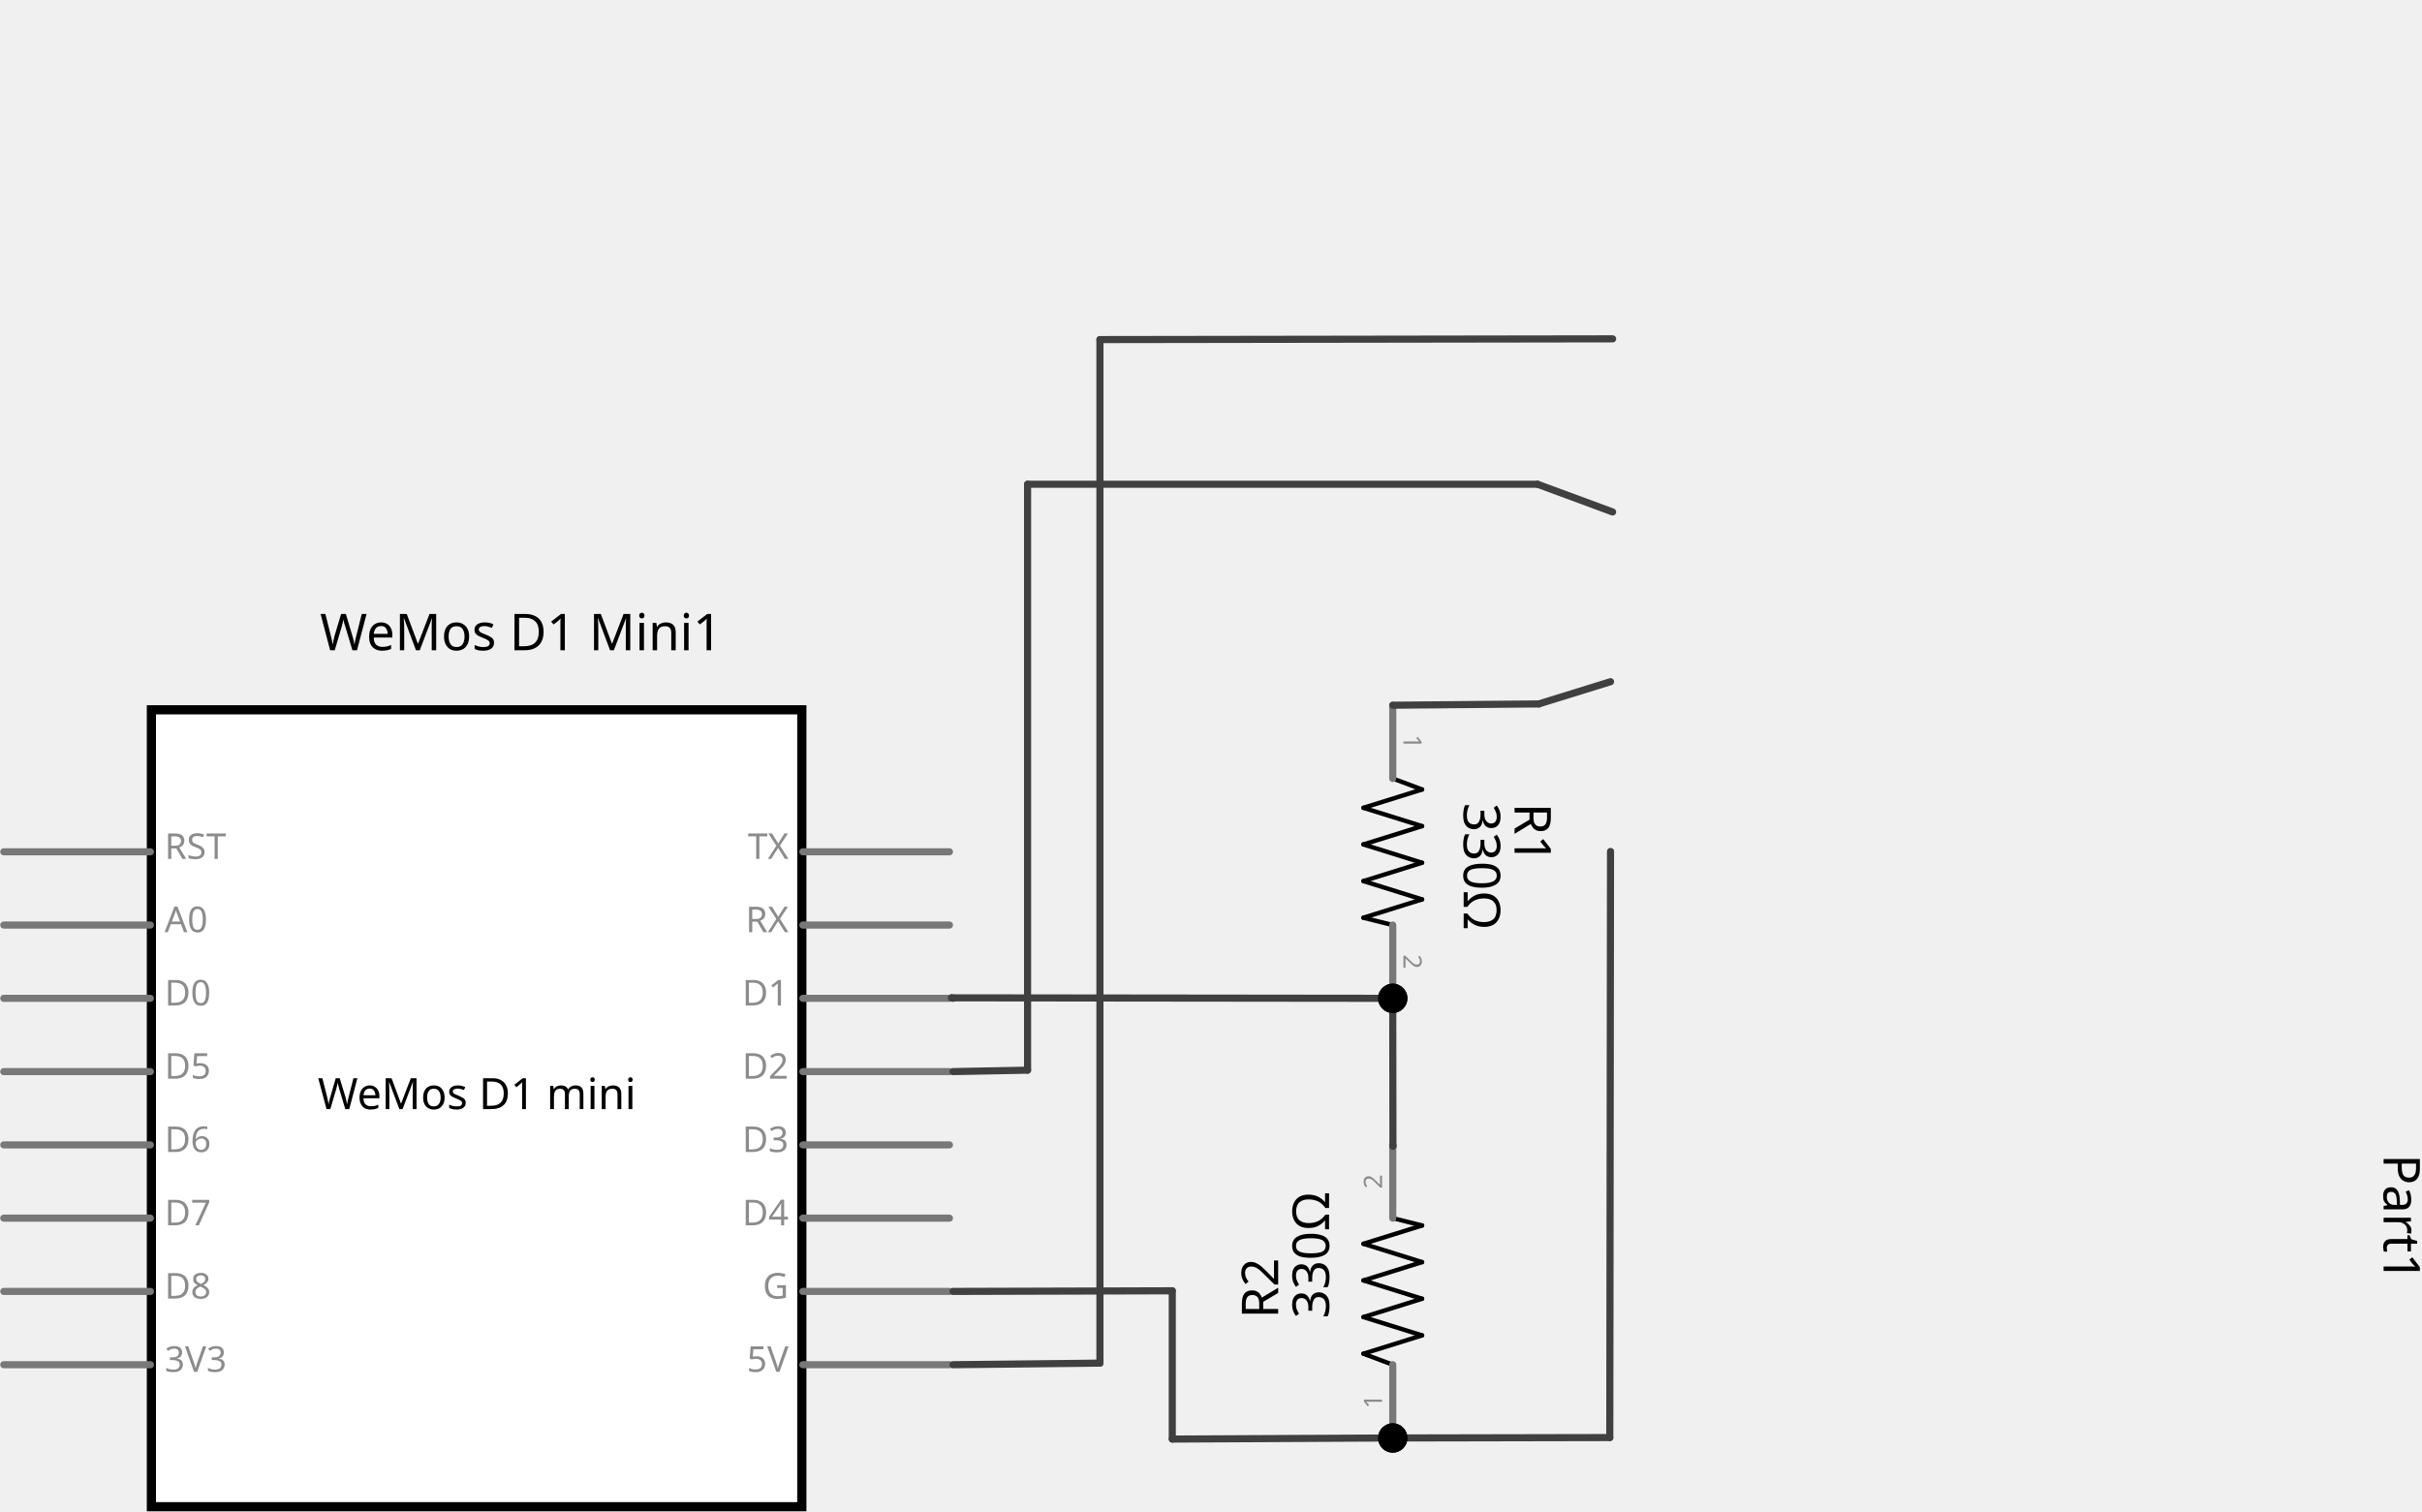
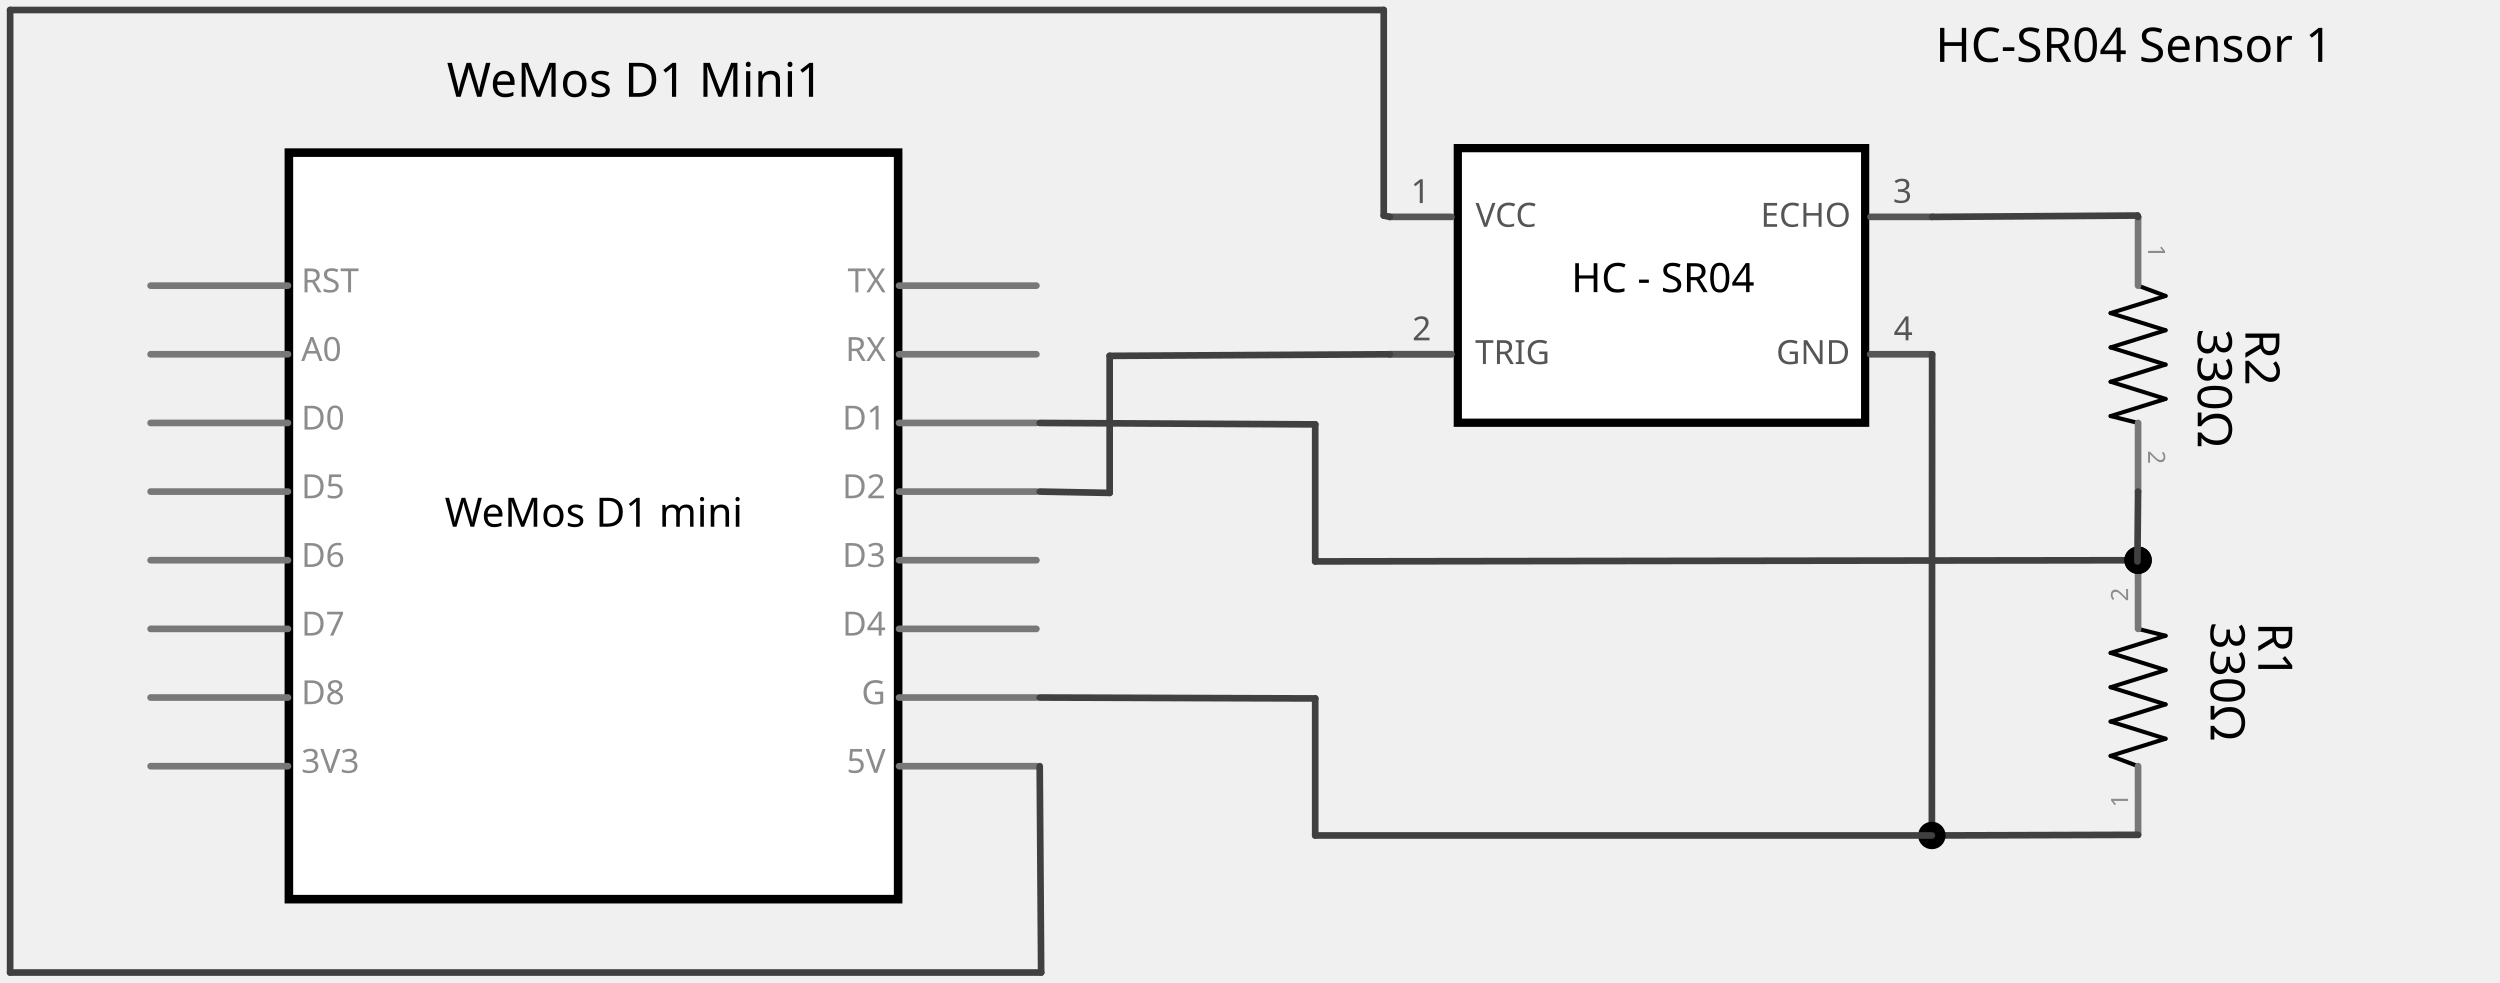
- <svg xmlns="http://www.w3.org/2000/svg" version="1.2" baseProfile="tiny" x="0in" y="0in" width="3.304in" height="2.062in" viewBox="0 0 237.891 148.494">
+ <svg xmlns="http://www.w3.org/2000/svg" version="1.2" baseProfile="tiny" x="0in" y="0in" width="3.641in" height="1.431in" viewBox="0 0 262.183 103.054">
  <g partID="854456010">
-     <g transform="translate(0,69.2944)">
+     <g transform="translate(15.4363,15.5589)">
      <g id="schematic">
-         <rect fill="#FFFFFF" stroke-linecap="round" x="14.85" stroke-width="0.9" width="63.9" height="78.3" y="0.45" stroke="#000000" class="interior rect" />
-         <g stroke-linecap="round" stroke-width="0" font-family="'Droid Sans'" stroke="none">
-           <g id="pins" fill="none" font-size="3.5">
-             <g id="pins-left" text-anchor="start">
-               <line id="connector0pin" y2="14.4" x2="14.75" stroke-width="0.7" y1="14.4" x1="0.35" stroke="#787878" />
-               <text fill="#8c8c8c" x="16.15" y="15.1">RST</text>
-               <g id="connector0terminal" x="-0.35" width="0.7" height="0.7" y="14.05" />
-               <line id="connector1pin" y2="21.6" x2="14.75" stroke-width="0.7" y1="21.6" x1="0.35" stroke="#787878" />
-               <text fill="#8c8c8c" x="16.15" y="22.3">A0</text>
-               <g id="connector1terminal" x="-0.35" width="0.7" height="0.7" y="21.25" />
-               <line id="connector2pin" y2="28.8" x2="14.75" stroke-width="0.7" y1="28.8" x1="0.35" stroke="#787878" />
-               <text fill="#8c8c8c" x="16.15" y="29.5">D0</text>
-               <g id="connector2terminal" x="-0.35" width="0.7" height="0.7" y="28.45" />
-               <line id="connector3pin" y2="36" x2="14.75" stroke-width="0.7" y1="36" x1="0.35" stroke="#787878" />
-               <text fill="#8c8c8c" x="16.15" y="36.7">D5</text>
-               <g id="connector3terminal" x="-0.35" width="0.7" height="0.7" y="35.65" />
-               <line id="connector4pin" y2="43.2" x2="14.75" stroke-width="0.7" y1="43.2" x1="0.35" stroke="#787878" />
-               <text fill="#8c8c8c" x="16.15" y="43.9">D6</text>
-               <g id="connector4terminal" x="-0.35" width="0.7" height="0.7" y="42.85" />
-               <line id="connector5pin" y2="50.4" x2="14.75" stroke-width="0.7" y1="50.4" x1="0.35" stroke="#787878" />
-               <text fill="#8c8c8c" x="16.15" y="51.1">D7</text>
-               <g id="connector5terminal" x="-0.35" width="0.7" height="0.7" y="50.05" />
-               <line id="connector6pin" y2="57.6" x2="14.75" stroke-width="0.7" y1="57.6" x1="0.35" stroke="#787878" />
-               <text fill="#8c8c8c" x="16.15" y="58.3">D8</text>
-               <g id="connector6terminal" x="-0.35" width="0.7" height="0.7" y="57.25" />
-               <line id="connector7pin" y2="64.8" x2="14.75" stroke-width="0.7" y1="64.8" x1="0.35" stroke="#787878" />
-               <text fill="#8c8c8c" x="16.15" y="65.5">3V3</text>
-               <g id="connector7terminal" x="-0.35" width="0.7" height="0.7" y="64.45" />
+         <rect class="interior rect" y="0.45" stroke-linecap="round" stroke="#000000" x="14.85" stroke-width="0.9" height="78.3" fill="#FFFFFF" width="63.9" />
+         <g stroke-linecap="round" stroke="none" font-family="'Droid Sans'" stroke-width="0">
+           <g font-size="3.5" id="pins" fill="none">
+             <g text-anchor="start" id="pins-left">
+               <line y1="14.4" stroke="#787878" x1="0.35" x2="14.75" y2="14.4" stroke-width="0.7" id="connector0pin" />
+               <text y="15.1" x="16.15" fill="#8c8c8c">RST</text>
+               <g y="14.05" x="-0.35" id="connector0terminal" height="0.7" width="0.7" />
+               <line y1="21.6" stroke="#787878" x1="0.35" x2="14.75" y2="21.6" stroke-width="0.7" id="connector1pin" />
+               <text y="22.3" x="16.15" fill="#8c8c8c">A0</text>
+               <g y="21.25" x="-0.35" id="connector1terminal" height="0.7" width="0.7" />
+               <line y1="28.8" stroke="#787878" x1="0.35" x2="14.75" y2="28.8" stroke-width="0.7" id="connector2pin" />
+               <text y="29.5" x="16.15" fill="#8c8c8c">D0</text>
+               <g y="28.45" x="-0.35" id="connector2terminal" height="0.7" width="0.7" />
+               <line y1="36" stroke="#787878" x1="0.35" x2="14.75" y2="36" stroke-width="0.7" id="connector3pin" />
+               <text y="36.7" x="16.15" fill="#8c8c8c">D5</text>
+               <g y="35.65" x="-0.35" id="connector3terminal" height="0.7" width="0.7" />
+               <line y1="43.2" stroke="#787878" x1="0.35" x2="14.75" y2="43.2" stroke-width="0.7" id="connector4pin" />
+               <text y="43.9" x="16.15" fill="#8c8c8c">D6</text>
+               <g y="42.85" x="-0.35" id="connector4terminal" height="0.7" width="0.7" />
+               <line y1="50.4" stroke="#787878" x1="0.35" x2="14.75" y2="50.4" stroke-width="0.7" id="connector5pin" />
+               <text y="51.1" x="16.15" fill="#8c8c8c">D7</text>
+               <g y="50.05" x="-0.35" id="connector5terminal" height="0.7" width="0.7" />
+               <line y1="57.6" stroke="#787878" x1="0.35" x2="14.75" y2="57.6" stroke-width="0.7" id="connector6pin" />
+               <text y="58.3" x="16.15" fill="#8c8c8c">D8</text>
+               <g y="57.25" x="-0.35" id="connector6terminal" height="0.7" width="0.7" />
+               <line y1="64.8" stroke="#787878" x1="0.35" x2="14.75" y2="64.8" stroke-width="0.7" id="connector7pin" />
+               <text y="65.5" x="16.15" fill="#8c8c8c">3V3</text>
+               <g y="64.45" x="-0.35" id="connector7terminal" height="0.7" width="0.7" />
            </g>
-             <g id="right" text-anchor="end">
-               <line id="connector8pin" y2="64.8" x2="93.25" stroke-width="0.7" y1="64.8" x1="78.85" stroke="#787878" />
-               <text fill="#8c8c8c" x="77.45" y="65.5">5V</text>
-               <g id="connector8terminal" x="93.25" width="0.7" height="0.7" y="64.45" />
-               <line id="connector9pin" y2="57.6" x2="93.25" stroke-width="0.7" y1="57.6" x1="78.85" stroke="#787878" />
-               <text fill="#8c8c8c" x="77.45" y="58.3">G</text>
-               <g id="connector9terminal" x="93.25" width="0.7" height="0.7" y="57.25" />
-               <line id="connector10pin" y2="50.4" x2="93.25" stroke-width="0.7" y1="50.4" x1="78.85" stroke="#787878" />
-               <text fill="#8c8c8c" x="77.45" y="51.1">D4</text>
-               <g id="connector10terminal" x="93.25" width="0.7" height="0.7" y="50.05" />
-               <line id="connector11pin" y2="43.2" x2="93.25" stroke-width="0.7" y1="43.2" x1="78.85" stroke="#787878" />
-               <text fill="#8c8c8c" x="77.45" y="43.9">D3</text>
-               <g id="connector11terminal" x="93.25" width="0.7" height="0.7" y="42.85" />
-               <line id="connector12pin" y2="36" x2="93.25" stroke-width="0.7" y1="36" x1="78.85" stroke="#787878" />
-               <text fill="#8c8c8c" x="77.45" y="36.7">D2</text>
-               <g id="connector12terminal" x="93.25" width="0.7" height="0.7" y="35.65" />
-               <line id="connector13pin" y2="28.8" x2="93.25" stroke-width="0.7" y1="28.8" x1="78.85" stroke="#787878" />
-               <text fill="#8c8c8c" x="77.45" y="29.5">D1</text>
-               <g id="connector13terminal" x="93.25" width="0.7" height="0.7" y="28.45" />
-               <line id="connector14pin" y2="21.6" x2="93.25" stroke-width="0.7" y1="21.6" x1="78.85" stroke="#787878" />
-               <text fill="#8c8c8c" x="77.45" y="22.3">RX</text>
-               <g id="connector14terminal" x="93.25" width="0.7" height="0.7" y="21.25" />
-               <line id="connector15pin" y2="14.4" x2="93.25" stroke-width="0.7" y1="14.4" x1="78.85" stroke="#787878" />
-               <text fill="#8c8c8c" x="77.45" y="15.1">TX</text>
-               <g id="connector15terminal" x="93.25" width="0.7" height="0.7" y="14.05" />
+             <g text-anchor="end" id="right">
+               <line y1="64.8" stroke="#787878" x1="78.85" x2="93.25" y2="64.8" stroke-width="0.7" id="connector8pin" />
+               <text y="65.5" x="77.45" fill="#8c8c8c">5V</text>
+               <g y="64.45" x="93.25" id="connector8terminal" height="0.7" width="0.7" />
+               <line y1="57.6" stroke="#787878" x1="78.85" x2="93.25" y2="57.6" stroke-width="0.7" id="connector9pin" />
+               <text y="58.3" x="77.45" fill="#8c8c8c">G</text>
+               <g y="57.25" x="93.25" id="connector9terminal" height="0.7" width="0.7" />
+               <line y1="50.4" stroke="#787878" x1="78.85" x2="93.25" y2="50.4" stroke-width="0.7" id="connector10pin" />
+               <text y="51.1" x="77.45" fill="#8c8c8c">D4</text>
+               <g y="50.05" x="93.25" id="connector10terminal" height="0.7" width="0.7" />
+               <line y1="43.2" stroke="#787878" x1="78.85" x2="93.25" y2="43.2" stroke-width="0.7" id="connector11pin" />
+               <text y="43.9" x="77.45" fill="#8c8c8c">D3</text>
+               <g y="42.85" x="93.25" id="connector11terminal" height="0.7" width="0.7" />
+               <line y1="36" stroke="#787878" x1="78.85" x2="93.25" y2="36" stroke-width="0.7" id="connector12pin" />
+               <text y="36.7" x="77.45" fill="#8c8c8c">D2</text>
+               <g y="35.65" x="93.25" id="connector12terminal" height="0.7" width="0.7" />
+               <line y1="28.8" stroke="#787878" x1="78.85" x2="93.25" y2="28.8" stroke-width="0.7" id="connector13pin" />
+               <text y="29.5" x="77.45" fill="#8c8c8c">D1</text>
+               <g y="28.45" x="93.25" id="connector13terminal" height="0.7" width="0.7" />
+               <line y1="21.6" stroke="#787878" x1="78.85" x2="93.25" y2="21.6" stroke-width="0.7" id="connector14pin" />
+               <text y="22.3" x="77.45" fill="#8c8c8c">RX</text>
+               <g y="21.25" x="93.25" id="connector14terminal" height="0.7" width="0.7" />
+               <line y1="14.4" stroke="#787878" x1="78.85" x2="93.25" y2="14.4" stroke-width="0.7" id="connector15pin" />
+               <text y="15.1" x="77.45" fill="#8c8c8c">TX</text>
+               <g y="14.05" x="93.25" id="connector15terminal" height="0.7" width="0.7" />
            </g>
          </g>
-           <text id="label" text-anchor="middle" fill="#000000" x="46.828" font-size="4.25" y="39.685">WeMos D1 mini</text>
-         </g>
-       </g>
-     </g>
-   </g>
-   <g partID="854456490">
-     <g transform="translate(139.896,68.9442)">
+           <text y="39.685" text-anchor="middle" x="46.828" font-size="4.25" id="label" fill="#000000">WeMos D1 mini</text>
+         </g>
+       </g>
+     </g>
+   </g>
+   <g partID="854456520">
+     <g transform="translate(227.332,22.4085)">
      <g transform="matrix(0,1,-1,0,0,0)">
        <g id="schematic">
-           <line y2="0.216" x2="8.63" stroke-linecap="round" stroke-width="0.432" y1="3.096" x1="7.55" stroke="#000000" class="other" />
-           <line y2="5.976" x2="10.43" stroke-linecap="round" stroke-width="0.432" y1="0.216" x1="8.63" stroke="#000000" class="other" />
-           <line y2="0.216" x2="12.23" stroke-linecap="round" stroke-width="0.432" y1="5.976" x1="10.43" stroke="#000000" class="other" />
-           <line y2="5.976" x2="14.03" stroke-linecap="round" stroke-width="0.432" y1="0.216" x1="12.23" stroke="#000000" class="other" />
-           <line y2="0.216" x2="15.83" stroke-linecap="round" stroke-width="0.432" y1="5.976" x1="14.03" stroke="#000000" class="other" />
-           <line y2="5.976" x2="17.63" stroke-linecap="round" stroke-width="0.432" y1="0.216" x1="15.83" stroke="#000000" class="other" />
-           <line y2="0.216" x2="19.43" stroke-linecap="round" stroke-width="0.432" y1="5.976" x1="17.63" stroke="#000000" class="other" />
-           <line y2="5.976" x2="21.23" stroke-linecap="round" stroke-width="0.432" y1="0.216" x1="19.43" stroke="#000000" class="other" />
-           <line y2="3.096" x2="21.95" stroke-linecap="round" stroke-width="0.432" y1="5.976" x1="21.23" stroke="#000000" class="other" />
-           <line id="connector1pin" y2="3.096" x2="21.95" connectorname="2" stroke-linecap="round" stroke-width="0.7" y1="3.096" x1="29.15" stroke="#787878" class="pin" />
-           <g id="connector1terminal" fill="none" x="29.15" stroke-width="0" width="0" height="0" y="3.096" stroke="none" class="terminal" />
-           <text text-anchor="middle" fill="#8c8c8c" x="25.55" stroke-width="0" font-family="'Droid Sans'" stroke="none" font-size="2.5" y="2.046" class="text">2</text>
-           <line id="connector0pin" y2="3.096" x2="7.55" connectorname="1" stroke-linecap="round" stroke-width="0.7" y1="3.096" x1="0.35" stroke="#787878" class="pin" />
-           <g id="connector0terminal" fill="none" x="0.35" stroke-width="0" width="0" height="0" y="3.096" stroke="none" class="terminal" />
-           <text text-anchor="middle" fill="#8c8c8c" x="3.95" stroke-width="0" font-family="'Droid Sans'" stroke="none" font-size="2.5" y="2.046" class="text">1</text>
-         </g>
-       </g>
-     </g>
-   </g>
-   <g partID="854456520">
-     <g transform="translate(133.704,141.644)">
+           <line class="other" stroke-linecap="round" y1="3.096" stroke="#000000" x1="7.55" x2="8.63" y2="0.216" stroke-width="0.432" />
+           <line class="other" stroke-linecap="round" y1="0.216" stroke="#000000" x1="8.63" x2="10.43" y2="5.976" stroke-width="0.432" />
+           <line class="other" stroke-linecap="round" y1="5.976" stroke="#000000" x1="10.43" x2="12.23" y2="0.216" stroke-width="0.432" />
+           <line class="other" stroke-linecap="round" y1="0.216" stroke="#000000" x1="12.23" x2="14.03" y2="5.976" stroke-width="0.432" />
+           <line class="other" stroke-linecap="round" y1="5.976" stroke="#000000" x1="14.03" x2="15.83" y2="0.216" stroke-width="0.432" />
+           <line class="other" stroke-linecap="round" y1="0.216" stroke="#000000" x1="15.83" x2="17.63" y2="5.976" stroke-width="0.432" />
+           <line class="other" stroke-linecap="round" y1="5.976" stroke="#000000" x1="17.63" x2="19.43" y2="0.216" stroke-width="0.432" />
+           <line class="other" stroke-linecap="round" y1="0.216" stroke="#000000" x1="19.43" x2="21.23" y2="5.976" stroke-width="0.432" />
+           <line class="other" stroke-linecap="round" y1="5.976" stroke="#000000" x1="21.23" x2="21.95" y2="3.096" stroke-width="0.432" />
+           <line class="pin" connectorname="2" stroke-linecap="round" y1="3.096" stroke="#787878" x1="29.15" x2="21.95" y2="3.096" stroke-width="0.7" id="connector1pin" />
+           <g class="terminal" y="3.096" stroke="none" x="29.15" stroke-width="0" id="connector1terminal" height="0" fill="none" width="0" />
+           <text class="text" y="2.046" stroke="none" text-anchor="middle" font-family="'Droid Sans'" x="25.55" stroke-width="0" font-size="2.5" fill="#8c8c8c">2</text>
+           <line class="pin" connectorname="1" stroke-linecap="round" y1="3.096" stroke="#787878" x1="0.35" x2="7.55" y2="3.096" stroke-width="0.7" id="connector0pin" />
+           <g class="terminal" y="3.096" stroke="none" x="0.35" stroke-width="0" id="connector0terminal" height="0" fill="none" width="0" />
+           <text class="text" y="2.046" stroke="none" text-anchor="middle" font-family="'Droid Sans'" x="3.95" stroke-width="0" font-size="2.5" fill="#8c8c8c">1</text>
+         </g>
+       </g>
+     </g>
+   </g>
+   <g partID="854456490">
+     <g transform="translate(221.14,87.9091)">
      <g transform="matrix(0,-1,1,0,0,0)">
        <g id="schematic">
-           <line y2="0.216" x2="8.63" stroke-linecap="round" stroke-width="0.432" y1="3.096" x1="7.55" stroke="#000000" class="other" />
-           <line y2="5.976" x2="10.43" stroke-linecap="round" stroke-width="0.432" y1="0.216" x1="8.63" stroke="#000000" class="other" />
-           <line y2="0.216" x2="12.23" stroke-linecap="round" stroke-width="0.432" y1="5.976" x1="10.43" stroke="#000000" class="other" />
-           <line y2="5.976" x2="14.03" stroke-linecap="round" stroke-width="0.432" y1="0.216" x1="12.23" stroke="#000000" class="other" />
-           <line y2="0.216" x2="15.83" stroke-linecap="round" stroke-width="0.432" y1="5.976" x1="14.03" stroke="#000000" class="other" />
-           <line y2="5.976" x2="17.63" stroke-linecap="round" stroke-width="0.432" y1="0.216" x1="15.83" stroke="#000000" class="other" />
-           <line y2="0.216" x2="19.43" stroke-linecap="round" stroke-width="0.432" y1="5.976" x1="17.63" stroke="#000000" class="other" />
-           <line y2="5.976" x2="21.23" stroke-linecap="round" stroke-width="0.432" y1="0.216" x1="19.43" stroke="#000000" class="other" />
-           <line y2="3.096" x2="21.95" stroke-linecap="round" stroke-width="0.432" y1="5.976" x1="21.23" stroke="#000000" class="other" />
-           <line id="connector1pin" y2="3.096" x2="21.95" connectorname="2" stroke-linecap="round" stroke-width="0.7" y1="3.096" x1="29.15" stroke="#787878" class="pin" />
-           <g id="connector1terminal" fill="none" x="29.15" stroke-width="0" width="0" height="0" y="3.096" stroke="none" class="terminal" />
-           <text text-anchor="middle" fill="#8c8c8c" x="25.55" stroke-width="0" font-family="'Droid Sans'" stroke="none" font-size="2.5" y="2.046" class="text">2</text>
-           <line id="connector0pin" y2="3.096" x2="7.55" connectorname="1" stroke-linecap="round" stroke-width="0.7" y1="3.096" x1="0.35" stroke="#787878" class="pin" />
-           <g id="connector0terminal" fill="none" x="0.35" stroke-width="0" width="0" height="0" y="3.096" stroke="none" class="terminal" />
-           <text text-anchor="middle" fill="#8c8c8c" x="3.95" stroke-width="0" font-family="'Droid Sans'" stroke="none" font-size="2.5" y="2.046" class="text">1</text>
-         </g>
-       </g>
-     </g>
-   </g>
-   <g partID="854459560">
-     <line stroke-linecap="round" stroke="#404040" x1="151.147" y1="69.166" x2="158.195" y2="66.983" stroke-width="0.7" />
-   </g>
-   <g partID="854459570">
-     <line stroke-linecap="round" stroke="#404040" x1="136.8" y1="69.294" x2="151.147" y2="69.166" stroke-width="0.7" />
-   </g>
-   <g partID="854459880">
-     <line stroke-linecap="round" stroke="#404040" x1="158.123" y1="141.252" x2="136.8" y2="141.294" stroke-width="0.7" />
-   </g>
-   <circle fill="black" cx="136.8" cy="141.294" r="1.44" stroke-width="0" stroke="none" />
-   <g partID="854459890">
-     <line stroke-linecap="round" stroke="#404040" x1="158.195" y1="83.662" x2="158.123" y2="141.252" stroke-width="0.7" />
-   </g>
-   <g partID="854460100">
-     <line stroke-linecap="round" stroke="#404040" x1="136.819" y1="112.616" x2="136.8" y2="98.094" stroke-width="0.7" />
-   </g>
-   <circle fill="black" cx="136.8" cy="98.094" r="1.44" stroke-width="0" stroke="none" />
-   <g partID="854460110">
-     <line stroke-linecap="round" stroke="#404040" x1="136.8" y1="112.494" x2="136.819" y2="112.616" stroke-width="0.7" />
-   </g>
-   <g partID="854460220">
-     <line stroke-linecap="round" stroke="#404040" x1="93.463" y1="98.046" x2="136.8" y2="98.094" stroke-width="0.7" />
-   </g>
-   <circle fill="black" cx="136.8" cy="98.094" r="1.44" stroke-width="0" stroke="none" />
-   <g partID="854460230">
-     <line stroke-linecap="round" stroke="#404040" x1="93.6" y1="98.094" x2="93.463" y2="98.046" stroke-width="0.7" />
-   </g>
-   <g partID="854460320">
-     <line stroke-linecap="round" stroke="#404040" x1="100.926" y1="105.153" x2="93.6" y2="105.294" stroke-width="0.7" />
-   </g>
-   <g partID="854460430">
-     <line stroke-linecap="round" stroke="#404040" x1="151.034" y1="47.583" x2="100.926" y2="47.583" stroke-width="0.7" />
-   </g>
-   <g partID="854460380">
-     <line stroke-linecap="round" stroke="#404040" x1="100.926" y1="47.583" x2="100.926" y2="105.153" stroke-width="0.7" />
-   </g>
-   <g partID="854460330">
-     <line stroke-linecap="round" stroke="#404040" x1="158.4" y1="50.305" x2="151.034" y2="47.583" stroke-width="0.7" />
-   </g>
-   <g partID="854460500">
-     <line stroke-linecap="round" stroke="#404040" x1="108.034" y1="133.939" x2="93.6" y2="134.094" stroke-width="0.7" />
-   </g>
-   <g partID="854460560">
-     <line stroke-linecap="round" stroke="#404040" x1="108.034" y1="33.367" x2="108.034" y2="133.939" stroke-width="0.7" />
-   </g>
-   <g partID="854460510">
-     <line stroke-linecap="round" stroke="#404040" x1="158.4" y1="33.294" x2="108.034" y2="33.367" stroke-width="0.7" />
-   </g>
-   <g partID="854460650">
-     <line stroke-linecap="round" stroke="#404040" x1="115.141" y1="141.401" x2="136.8" y2="141.294" stroke-width="0.7" />
-   </g>
-   <circle fill="black" cx="136.8" cy="141.294" r="1.44" stroke-width="0" stroke="none" />
-   <g partID="854460660">
-     <line stroke-linecap="round" stroke="#404040" x1="93.6" y1="126.894" x2="115.141" y2="126.831" stroke-width="0.7" />
-   </g>
-   <g partID="854460730">
-     <line stroke-linecap="round" stroke="#404040" x1="115.141" y1="126.831" x2="115.141" y2="141.401" stroke-width="0.7" />
+           <line class="other" stroke-linecap="round" y1="3.096" stroke="#000000" x1="7.55" x2="8.63" y2="0.216" stroke-width="0.432" />
+           <line class="other" stroke-linecap="round" y1="0.216" stroke="#000000" x1="8.63" x2="10.43" y2="5.976" stroke-width="0.432" />
+           <line class="other" stroke-linecap="round" y1="5.976" stroke="#000000" x1="10.43" x2="12.23" y2="0.216" stroke-width="0.432" />
+           <line class="other" stroke-linecap="round" y1="0.216" stroke="#000000" x1="12.23" x2="14.03" y2="5.976" stroke-width="0.432" />
+           <line class="other" stroke-linecap="round" y1="5.976" stroke="#000000" x1="14.03" x2="15.83" y2="0.216" stroke-width="0.432" />
+           <line class="other" stroke-linecap="round" y1="0.216" stroke="#000000" x1="15.83" x2="17.63" y2="5.976" stroke-width="0.432" />
+           <line class="other" stroke-linecap="round" y1="5.976" stroke="#000000" x1="17.63" x2="19.43" y2="0.216" stroke-width="0.432" />
+           <line class="other" stroke-linecap="round" y1="0.216" stroke="#000000" x1="19.43" x2="21.23" y2="5.976" stroke-width="0.432" />
+           <line class="other" stroke-linecap="round" y1="5.976" stroke="#000000" x1="21.23" x2="21.95" y2="3.096" stroke-width="0.432" />
+           <line class="pin" connectorname="2" stroke-linecap="round" y1="3.096" stroke="#787878" x1="29.15" x2="21.95" y2="3.096" stroke-width="0.7" id="connector1pin" />
+           <g class="terminal" y="3.096" stroke="none" x="29.15" stroke-width="0" id="connector1terminal" height="0" fill="none" width="0" />
+           <text class="text" y="2.046" stroke="none" text-anchor="middle" font-family="'Droid Sans'" x="25.55" stroke-width="0" font-size="2.5" fill="#8c8c8c">2</text>
+           <line class="pin" connectorname="1" stroke-linecap="round" y1="3.096" stroke="#787878" x1="0.35" x2="7.55" y2="3.096" stroke-width="0.7" id="connector0pin" />
+           <g class="terminal" y="3.096" stroke="none" x="0.35" stroke-width="0" id="connector0terminal" height="0" fill="none" width="0" />
+           <text class="text" y="2.046" stroke="none" text-anchor="middle" font-family="'Droid Sans'" x="3.95" stroke-width="0" font-size="2.5" fill="#8c8c8c">1</text>
+         </g>
+       </g>
+     </g>
+   </g>
+   <g partID="854470400">
+     <g transform="translate(145.383,8.33811)">
+       <g id="schematic">
+         <rect y="7.2" stroke="#000000" gorn="0.3.0" x="7.504" stroke-width="0.864" style="stroke-linecap:round;stroke-miterlimit:4;stroke-dasharray:none" id="part_symbol" height="28.8" fill="#ffffff" width="42.723" />
+         <line y1="28.822" stroke="#555555" gorn="0.3.1" x1="0.365" x2="6.835" y2="28.822" stroke-width="0.72" style="stroke-linecap:round;stroke-linejoin:round;stroke-miterlimit:4;stroke-dasharray:none" id="connector1pin" fill="none" />
+         <g y="28.82" stroke="none" gorn="0.3.2" x="0.365" stroke-width="0" id="connector1terminal" height="0.001" fill="none" width="0.016" />
+         <line y1="14.41" stroke="#555555" gorn="0.3.3" x1="0.355" x2="6.845" y2="14.41" stroke-width="0.7" style="stroke-linecap:round;stroke-linejoin:round;stroke-miterlimit:4;stroke-dasharray:none" id="connector0pin" fill="none" />
+         <g y="14.41" stroke="none" gorn="0.3.4" x="0.365" stroke-width="0" id="connector0terminal" height="0.001" fill="none" width="0.016" />
+         <line y1="28.82" stroke="#555555" gorn="0.3.5" x1="50.755" x2="57.245" y2="28.82" stroke-width="0.7" style="stroke-linecap:round;stroke-linejoin:round;stroke-miterlimit:4;stroke-dasharray:none" id="connector2pin" fill="none" />
+         <g y="28.82" stroke="none" gorn="0.3.6" x="57.245" stroke-width="0" id="connector2terminal" height="0.001" fill="none" width="0.016" />
+         <line y1="14.406" stroke="#555555" gorn="0.3.7" x1="50.786" x2="57.277" y2="14.41" stroke-width="0.7" style="stroke-linecap:round;stroke-linejoin:round;stroke-miterlimit:4;stroke-dasharray:none" id="connector3pin" fill="none" />
+         <g y="14.41" stroke="none" gorn="0.3.8" x="57.245" stroke-width="0" id="connector3terminal" height="0.001" fill="none" width="0.016" />
+         <g transform="scale(1.00097,0.9990312)">
+           <text y="12.943" gorn="0.3.9.0.0.0.0.0.0" x="53.088" stroke-width="0.994" font-size="3.5" style="font-style:normal;font-variant:normal;font-weight:normal;font-stretch:normal;font-family:'Droid Sans';-inkscape-font-specification:'Droid Sans';" id="text1006" fill="#555555">3</text>
+         </g>
+         <g transform="scale(1.00097,0.9990312)">
+           <text y="27.387" gorn="0.3.10.0.0.0.0.0.0" x="53.157" stroke-width="0.994" font-size="3.5" style="font-style:normal;font-variant:normal;font-weight:normal;font-stretch:normal;font-family:'Droid Sans';-inkscape-font-specification:'Droid Sans';" id="text1016" fill="#555555">4</text>
+         </g>
+         <g transform="scale(1.00097,0.9990312)">
+           <text y="12.973" gorn="0.3.11.0.0.0.0.0.0" x="2.573" stroke-width="0.994" font-size="3.5" style="font-style:normal;font-variant:normal;font-weight:normal;font-stretch:normal;font-family:'Droid Sans';-inkscape-font-specification:'Droid Sans';" id="text1026" fill="#555555">1</text>
+         </g>
+         <g transform="scale(1.00097,0.9990312)">
+           <text y="27.387" gorn="0.3.12.0.0.0.0.0.0" x="2.713" stroke-width="0.994" font-size="3.5" style="font-style:normal;font-variant:normal;font-weight:normal;font-stretch:normal;font-family:'Droid Sans';-inkscape-font-specification:'Droid Sans';" id="text1036" fill="#555555">2</text>
+         </g>
+         <g transform="scale(0.9977819,1.002223)">
+           <text y="29.78" gorn="0.3.14.0.0.0.0.0.0" x="9.347" stroke-width="0.991" font-size="3.5" style="font-style:normal;font-variant:normal;font-weight:normal;font-stretch:normal;font-family:'Droid Sans';-inkscape-font-specification:'Droid Sans';" id="text1057" fill="#555555">TRIG</text>
+         </g>
+         <g transform="scale(0.9977819,1.002223)">
+           <text y="15.412" gorn="0.3.15.0.0.0.0.0.0" x="39.348" stroke-width="0.991" font-size="3.5" style="font-style:normal;font-variant:normal;font-weight:normal;font-stretch:normal;font-family:'Droid Sans';-inkscape-font-specification:'Droid Sans';" id="text1067" fill="#555555">ECHO</text>
+         </g>
+         <g transform="scale(0.9977819,1.002223)">
+           <text y="29.78" gorn="0.3.16.0.0.0.0.0.0" x="40.99" stroke-width="0.991" font-size="3.5" style="font-style:normal;font-variant:normal;font-weight:normal;font-stretch:normal;font-family:'Droid Sans';-inkscape-font-specification:'Droid Sans';" id="text1077" fill="#555555">GND</text>
+         </g>
+         <g transform="scale(0.9977819,1.002223)">
+           <text y="22.255" gorn="0.3.17.0.0.0.0.0" x="19.458" stroke-width="0.991" font-size="4.25" style="font-style:normal;font-variant:normal;font-weight:normal;font-stretch:normal;font-family:'Droid Sans';-inkscape-font-specification:'Droid Sans';" id="tspan1129">HC - SR04</text>
+         </g>
+         <g transform="scale(0.9977819,1.002223)">
+           <text y="15.412" gorn="0.3.14.0.0.0.0.0.0" x="9.381" stroke-width="0.991" font-size="3.5" style="font-style:normal;font-variant:normal;font-weight:normal;font-stretch:normal;font-family:'Droid Sans';-inkscape-font-specification:'Droid Sans';" id="text1915" fill="#555555">VCC</text>
+         </g>
+       </g>
+     </g>
+   </g>
+   <g partID="854471870">
+     <line stroke-linecap="round" stroke="#404040" x1="224.167" y1="22.609" x2="202.636" y2="22.749" stroke-width="0.7" />
+   </g>
+   <g partID="854471880">
+     <line stroke-linecap="round" stroke="#404040" x1="224.236" y1="22.759" x2="224.167" y2="22.609" stroke-width="0.7" />
+   </g>
+   <g partID="854471990">
+     <line stroke-linecap="round" stroke="#404040" x1="137.931" y1="44.51" x2="109.036" y2="44.359" stroke-width="0.7" />
+   </g>
+   <g partID="854472000">
+     <line stroke-linecap="round" stroke="#404040" x1="224.236" y1="58.759" x2="137.931" y2="58.882" stroke-width="0.7" />
+   </g>
+   <circle fill="black" cx="224.236" cy="58.759" r="1.44" stroke-width="0" stroke="none" />
+   <g partID="854472090">
+     <line stroke-linecap="round" stroke="#404040" x1="137.931" y1="58.882" x2="137.931" y2="44.51" stroke-width="0.7" />
+   </g>
+   <g partID="854472570">
+     <line stroke-linecap="round" stroke="#404040" x1="116.373" y1="51.696" x2="109.036" y2="51.559" stroke-width="0.7" />
+   </g>
+   <g partID="854472580">
+     <line stroke-linecap="round" stroke="#404040" x1="145.756" y1="37.159" x2="116.373" y2="37.324" stroke-width="0.7" />
+   </g>
+   <g partID="854472630">
+     <line stroke-linecap="round" stroke="#404040" x1="116.373" y1="37.324" x2="116.373" y2="51.696" stroke-width="0.7" />
+   </g>
+   <g partID="854472700">
+     <line stroke-linecap="round" stroke="#404040" x1="109.186" y1="102" x2="109.036" y2="80.359" stroke-width="0.7" />
+   </g>
+   <g partID="854472860">
+     <line stroke-linecap="round" stroke="#404040" x1="145.118" y1="1.05" x2="1.05" y2="1.05" stroke-width="0.7" />
+   </g>
+   <g partID="854472910">
+     <line stroke-linecap="round" stroke="#404040" x1="145.118" y1="22.609" x2="145.118" y2="1.05" stroke-width="0.7" />
+   </g>
+   <g partID="854472810">
+     <line stroke-linecap="round" stroke="#404040" x1="1.05" y1="1.05" x2="1.05" y2="102" stroke-width="0.7" />
+   </g>
+   <g partID="854472710">
+     <line stroke-linecap="round" stroke="#404040" x1="145.756" y1="22.749" x2="145.118" y2="22.609" stroke-width="0.7" />
+   </g>
+   <g partID="854472760">
+     <line stroke-linecap="round" stroke="#404040" x1="1.05" y1="102" x2="109.186" y2="102" stroke-width="0.7" />
+   </g>
+   <g partID="854473060">
+     <line stroke-linecap="round" stroke="#404040" x1="224.167" y1="58.882" x2="224.236" y2="58.759" stroke-width="0.7" />
+   </g>
+   <circle fill="black" cx="224.236" cy="58.759" r="1.44" stroke-width="0" stroke="none" />
+   <g partID="854473070">
+     <line stroke-linecap="round" stroke="#404040" x1="224.236" y1="51.559" x2="224.167" y2="58.882" stroke-width="0.7" />
+   </g>
+   <g partID="854474000">
+     <line stroke-linecap="round" stroke="#404040" x1="202.608" y1="87.627" x2="202.636" y2="37.159" stroke-width="0.7" />
+   </g>
+   <g partID="854474010">
+     <line stroke-linecap="round" stroke="#404040" x1="224.236" y1="87.559" x2="202.608" y2="87.627" stroke-width="0.7" />
+   </g>
+   <circle fill="black" cx="202.608" cy="87.627" r="1.44" stroke-width="0" stroke="none" />
+   <g partID="854474170">
+     <line stroke-linecap="round" stroke="#404040" x1="137.931" y1="73.255" x2="109.036" y2="73.159" stroke-width="0.7" />
+   </g>
+   <g partID="854474080">
+     <line stroke-linecap="round" stroke="#404040" x1="202.608" y1="87.627" x2="137.931" y2="87.627" stroke-width="0.7" />
+   </g>
+   <g partID="854474260">
+     <line stroke-linecap="round" stroke="#404040" x1="137.931" y1="87.627" x2="137.931" y2="73.255" stroke-width="0.7" />
  </g>
  <g partID="854456010" id="partLabel">
-     <g transform="translate(31.4094,60.1407)">
+     <g transform="translate(46.8457,6.40514)">
      <g font-size="5" font-style="normal" font-weight="normal" fill="#000000" font-family="'DroidSans'" id="schematicLabel" fill-opacity="1" stroke="none">
        <text x="0" y="3.75">WeMos D1 Mini1</text>
      </g>
    </g>
  </g>
  <g partID="854456490" id="partLabel">
-     <g transform="translate(152.518,78.8985)">
+     <g transform="translate(240.593,65.2658)">
      <g transform="matrix(0,1,-1,0,0,0)">
        <g font-size="5" font-style="normal" font-weight="normal" fill="#000000" font-family="'DroidSans'" id="schematicLabel" fill-opacity="1" stroke="none">
          <text x="0" y="3.75">R1</text>
          <text x="0" y="8.75">330Ω</text>
        </g>
      </g>
    </g>
  </g>
  <g partID="854456520" id="partLabel">
-     <g transform="translate(121.793,129.558)">
-       <g transform="matrix(0,-1,1,0,0,0)">
+     <g transform="translate(239.243,34.4951)">
+       <g transform="matrix(0,1,-1,0,0,0)">
        <g font-size="5" font-style="normal" font-weight="normal" fill="#000000" font-family="'DroidSans'" id="schematicLabel" fill-opacity="1" stroke="none">
          <text x="0" y="3.75">R2</text>
          <text x="0" y="8.75">330Ω</text>
        </g>
      </g>
    </g>
  </g>
-   <g partID="854459030" id="partLabel">
-     <g transform="translate(237.891,113.401)">
-       <g transform="matrix(0,1,-1,0,0,0)">
-         <g font-size="5" font-style="normal" font-weight="normal" fill="#000000" font-family="'DroidSans'" id="schematicLabel" fill-opacity="1" stroke="none">
-           <text x="0" y="3.75">Part1</text>
-         </g>
+   <g partID="854470400" id="partLabel">
+     <g transform="translate(202.983,2.73811)">
+       <g font-size="5" font-style="normal" font-weight="normal" fill="#000000" font-family="'DroidSans'" id="schematicLabel" fill-opacity="1" stroke="none">
+         <text x="0" y="3.75">HC-SR04 Sensor 1</text>
      </g>
    </g>
  </g>
</svg>
